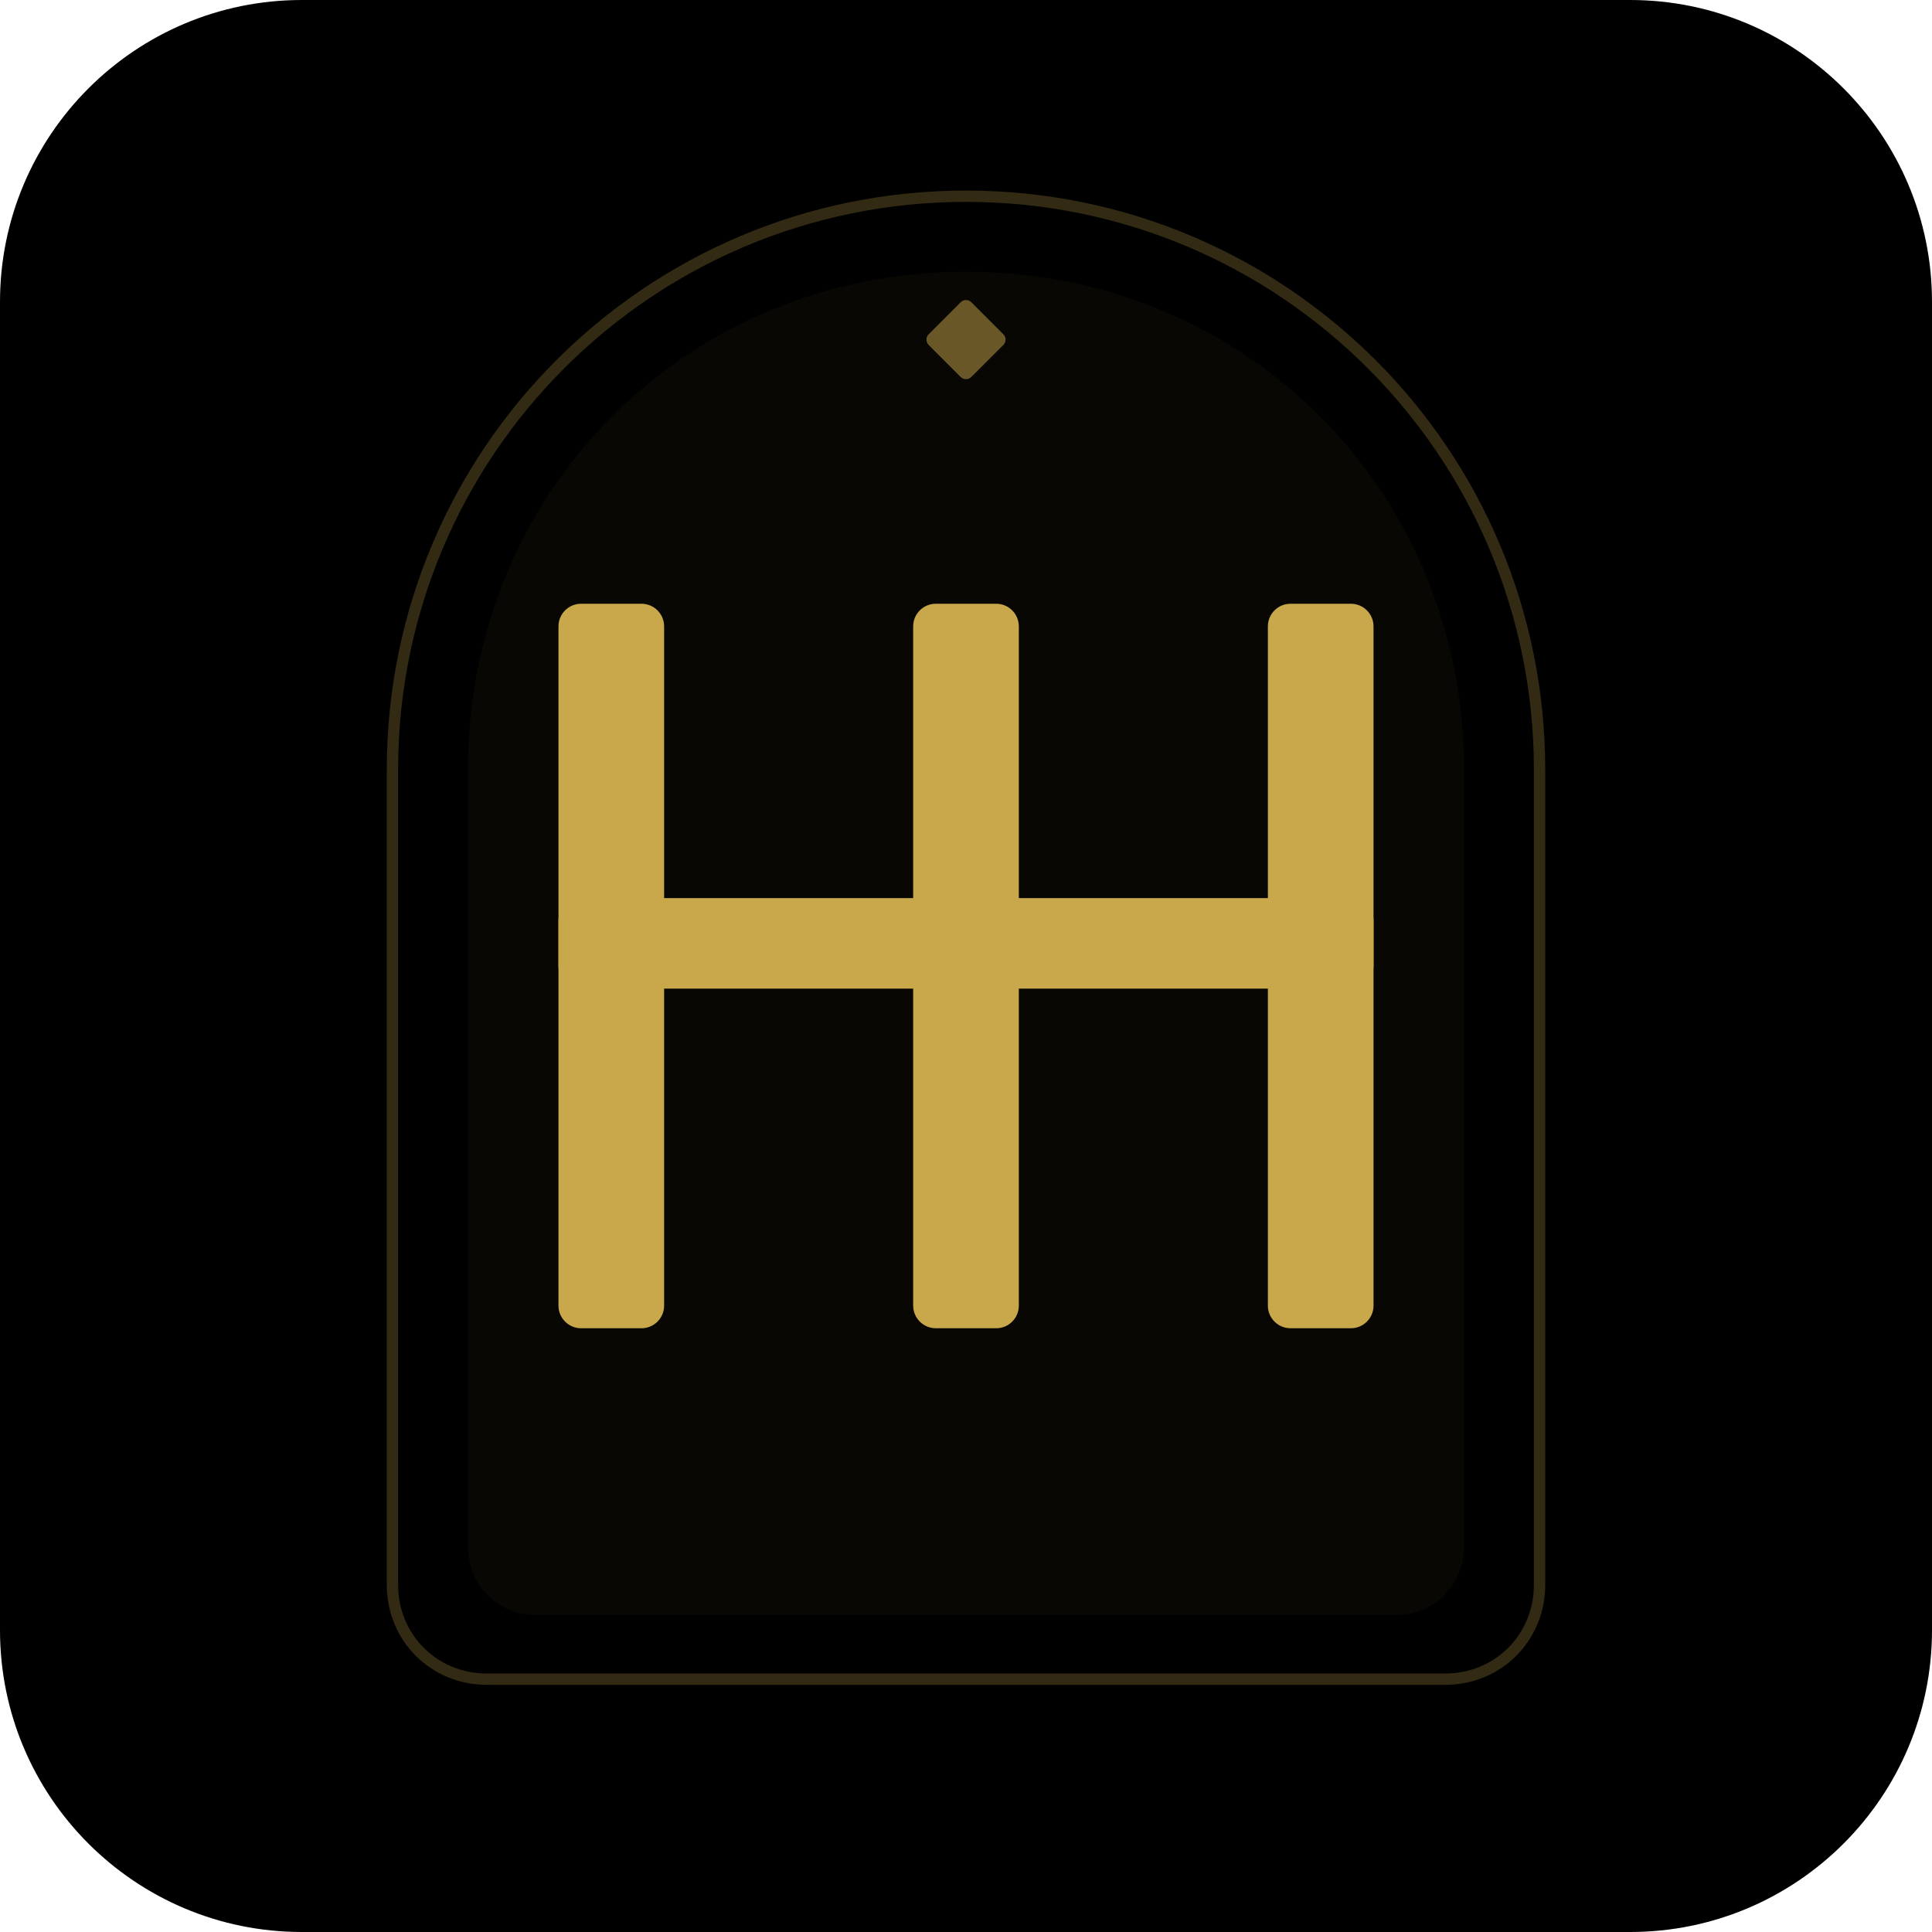
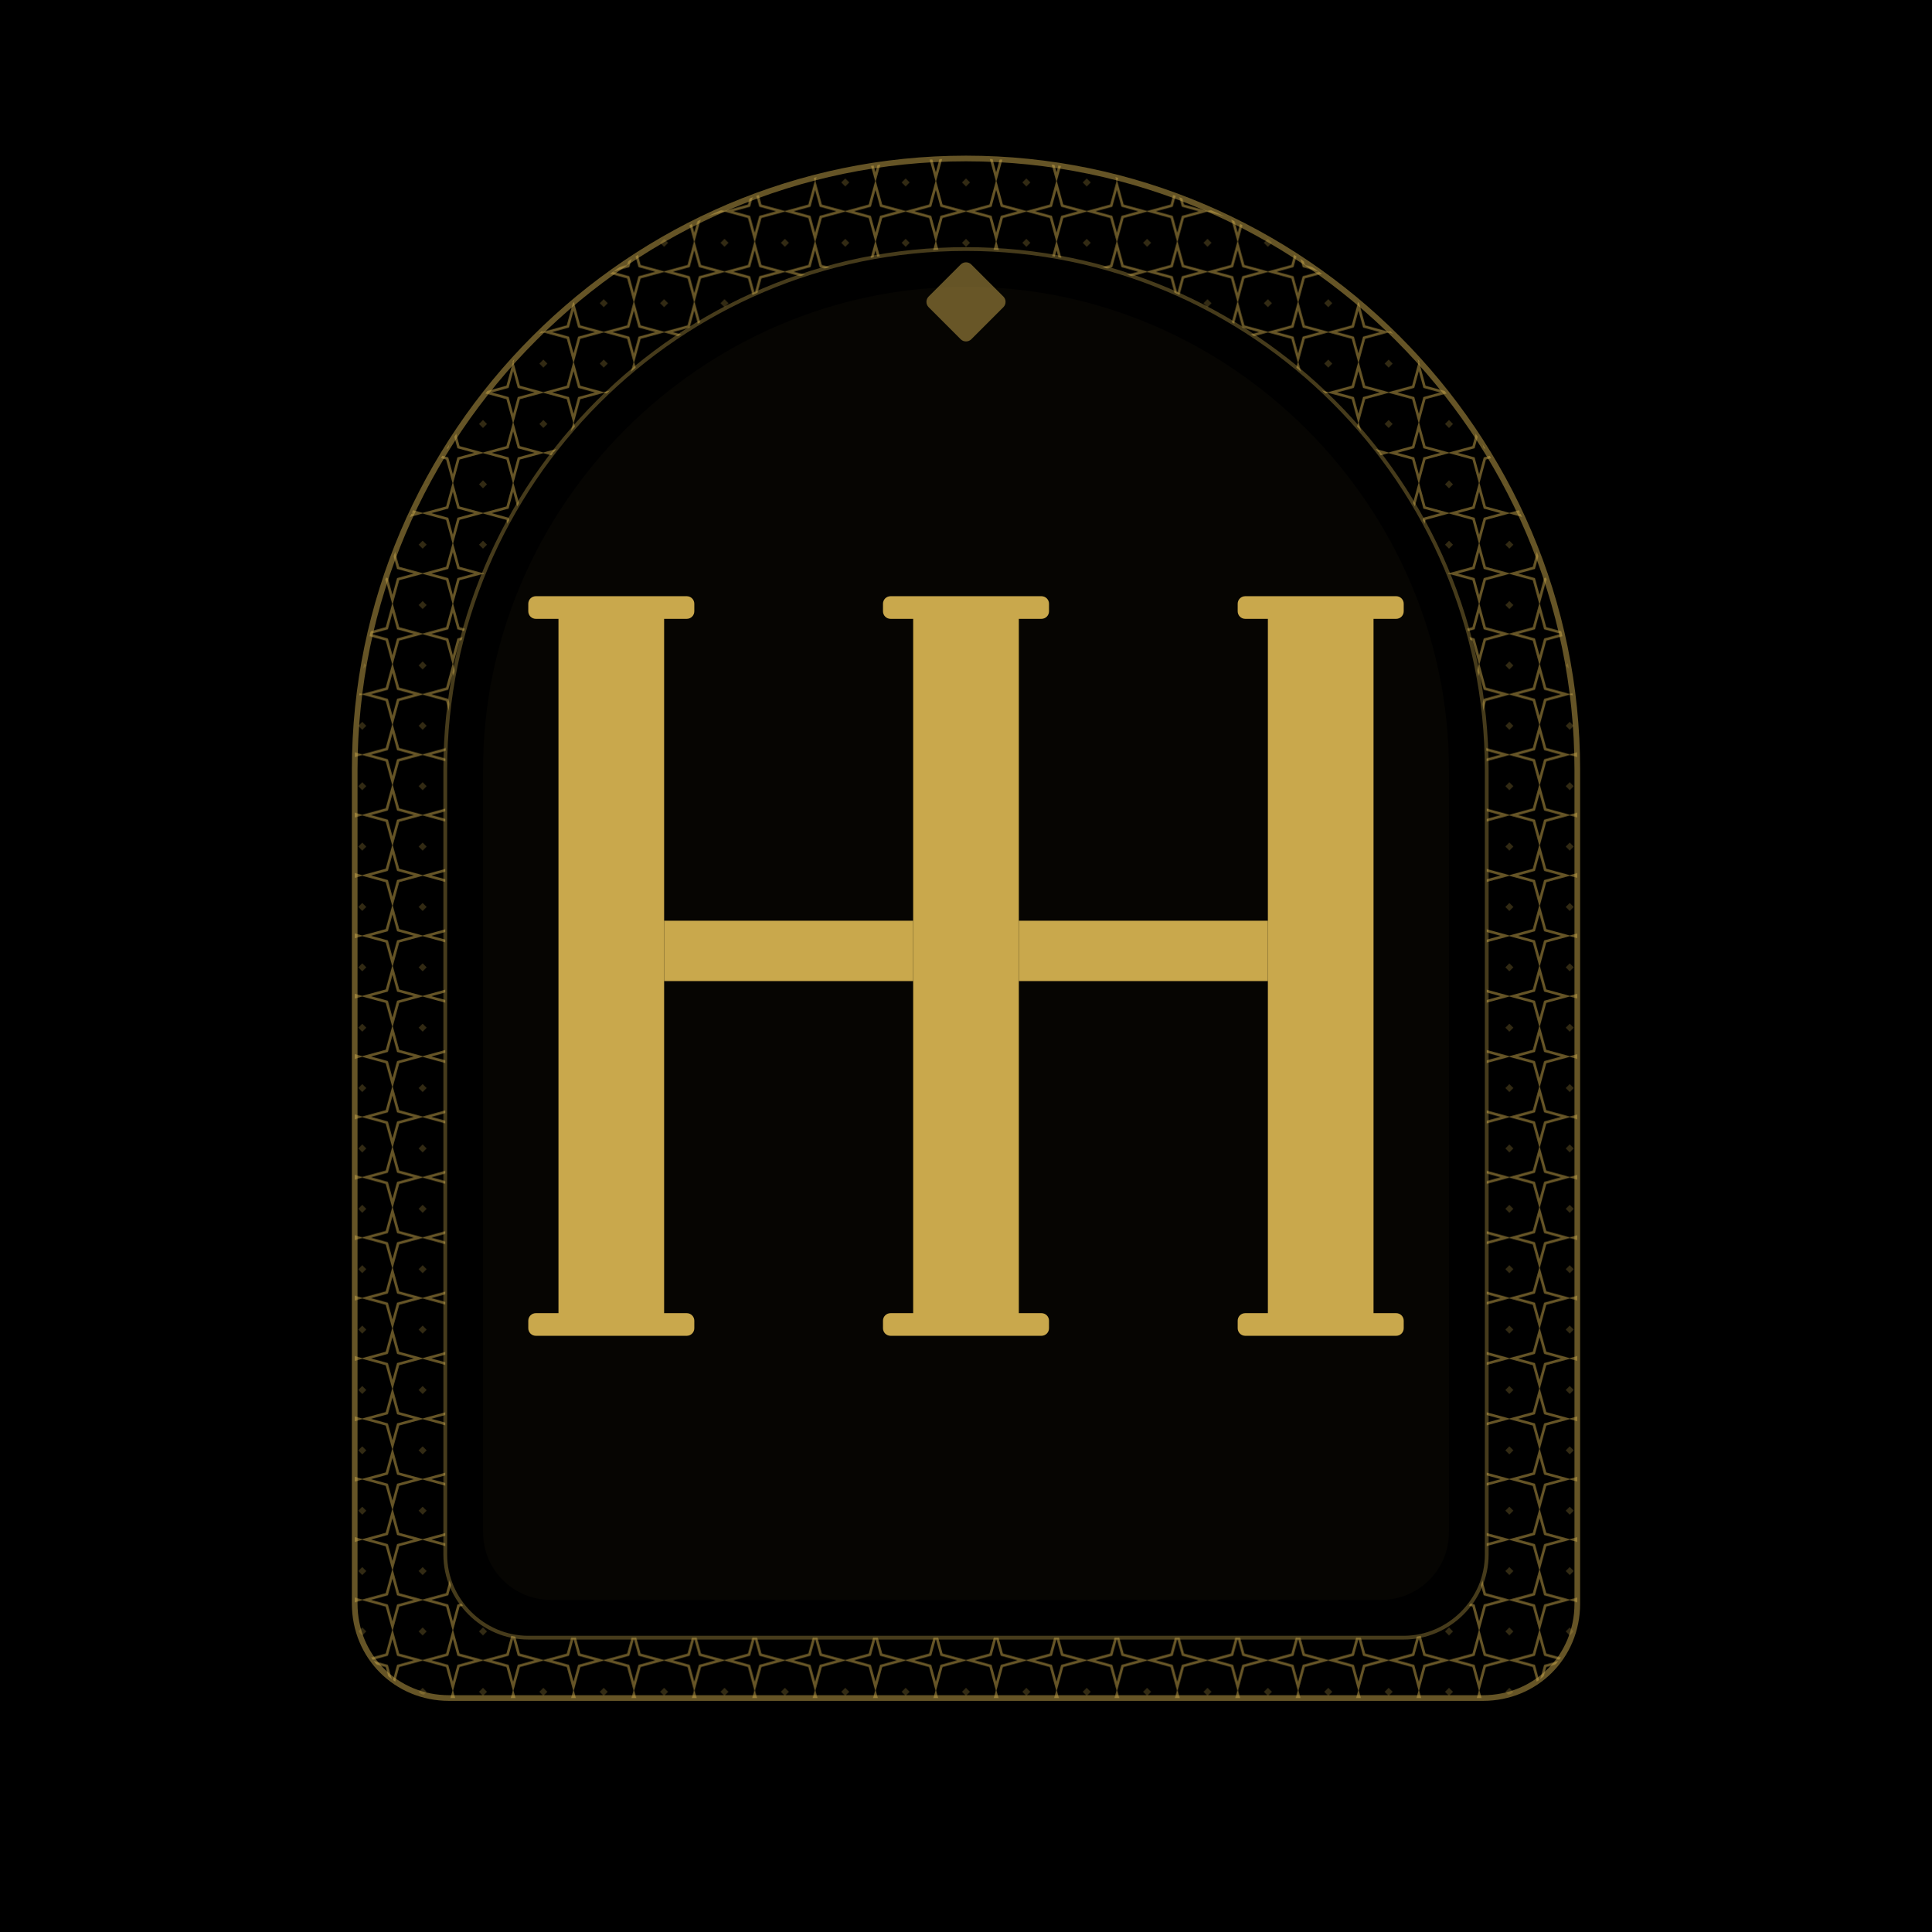
<svg xmlns="http://www.w3.org/2000/svg" viewBox="0 0 512 512">
-   <rect width="512" height="512" rx="80" fill="#000000" />
-   <path d="M256 52 C340 52 408 120 408 204 L408 420 C408 434 397 445 383 445 L129 445 C115 445 104 434 104 420 L104 204 C104 120 172 52 256 52Z" fill="none" stroke="#c9a84c" stroke-width="3" opacity="0.25" />
-   <path d="M256 72 C330 72 388 130 388 204 L388 410 C388 420 380 428 370 428 L142 428 C132 428 124 420 124 410 L124 204 C124 130 182 72 256 72Z" fill="#c9a84c" opacity="0.04" />
-   <rect x="148" y="160" width="28" height="192" rx="6" fill="#c9a84c" />
-   <rect x="242" y="160" width="28" height="192" rx="6" fill="#c9a84c" />
-   <rect x="148" y="238" width="122" height="24" rx="6" fill="#c9a84c" />
-   <rect x="336" y="160" width="28" height="192" rx="6" fill="#c9a84c" />
-   <rect x="242" y="238" width="122" height="24" rx="6" fill="#c9a84c" />
-   <rect x="248" y="82" width="16" height="16" rx="2" fill="#c9a84c" opacity="0.5" transform="rotate(45 256 90)" />
+   <rect width="512" height="512" rx="0" fill="#000000" />
+   <defs>
+     <pattern id="stars" width="16" height="16" patternUnits="userSpaceOnUse" patternTransform="translate(256 256)">
+       <polygon points="8,1 9.5,6.5 15,8 9.5,9.5 8,15 6.5,9.5 1,8 6.5,6.5" fill="none" stroke="#c9a84c" stroke-width="0.7" opacity="0.5" />
+       <rect x="-.5" y="-.5" width="1.5" height="1.5" fill="#c9a84c" opacity="0.25" transform="rotate(45 0 0)" />
+       <rect x="15.5" y="-.5" width="1.5" height="1.5" fill="#c9a84c" opacity="0.25" transform="rotate(45 16 0)" />
+       <rect x="-.5" y="15.5" width="1.5" height="1.5" fill="#c9a84c" opacity="0.25" transform="rotate(45 0 16)" />
+       <rect x="15.5" y="15.5" width="1.5" height="1.5" fill="#c9a84c" opacity="0.25" transform="rotate(45 16 16)" />
+     </pattern>
+     <clipPath id="borderBand">
+       <path d="M256 42 C345 42 418 115 418 204 L418 425 C418 439 407 450 393 450 L119 450 C105 450 94 439 94 425 L94 204 C94 115 167 42 256 42Z" />
+     </clipPath>
+   </defs>
+   <g clip-path="url(#borderBand)">
+     <rect x="94" y="42" width="324" height="408" fill="url(#stars)" />
+   </g>
+   <path d="M256 66 C332 66 394 128 394 204 L394 412 C394 424 384 434 372 434 L140 434 C128 434 118 424 118 412 L118 204 C118 128 180 66 256 66Z" fill="#000000" />
+   <path d="M256 42 C345 42 418 115 418 204 L418 425 C418 439 407 450 393 450 L119 450 C105 450 94 439 94 425 L94 204 C94 115 167 42 256 42Z" fill="none" stroke="#c9a84c" stroke-width="1.5" opacity="0.5" />
+   <path d="M256 66 C332 66 394 128 394 204 L394 412 C394 424 384 434 372 434 L140 434 C128 434 118 424 118 412 L118 204 C118 128 180 66 256 66Z" fill="none" stroke="#c9a84c" stroke-width="1" opacity="0.35" />
+   <path d="M256 76 C326 76 384 134 384 204 L384 406 C384 416 376 424 366 424 L146 424 C136 424 128 416 128 406 L128 204 C128 134 186 76 256 76Z" fill="#c9a84c" opacity="0.03" />
+   <path d="M152 160 L172 160 C174 160 176 162 176 164 L176 232 L176 348 C176 350 174 352 172 352 L152 352 C150 352 148 350 148 348 L148 164 C148 162 150 160 152 160Z" fill="#c9a84c" />
+   <rect x="140" y="158" width="44" height="6" rx="2" fill="#c9a84c" />
+   <rect x="140" y="348" width="44" height="6" rx="2" fill="#c9a84c" />
+   <path d="M246 160 L266 160 C268 160 270 162 270 164 L270 348 C270 350 268 352 266 352 L246 352 C244 352 242 350 242 348 L242 164 C242 162 244 160 246 160Z" fill="#c9a84c" />
+   <rect x="234" y="158" width="44" height="6" rx="2" fill="#c9a84c" />
+   <rect x="234" y="348" width="44" height="6" rx="2" fill="#c9a84c" />
+   <path d="M340 160 L360 160 C362 160 364 162 364 164 L364 348 C364 350 362 352 360 352 L340 352 C338 352 336 350 336 348 L336 164 C336 162 338 160 340 160Z" fill="#c9a84c" />
+   <rect x="328" y="158" width="44" height="6" rx="2" fill="#c9a84c" />
+   <rect x="328" y="348" width="44" height="6" rx="2" fill="#c9a84c" />
+   <path d="M176 244 L242 244 L242 260 L176 260 Z" fill="#c9a84c" />
+   <path d="M270 244 L336 244 L336 260 L270 260 Z" fill="#c9a84c" />
+   <rect x="248" y="72" width="16" height="16" rx="2" fill="#c9a84c" opacity="0.5" transform="rotate(45 256 80)" />
</svg>
